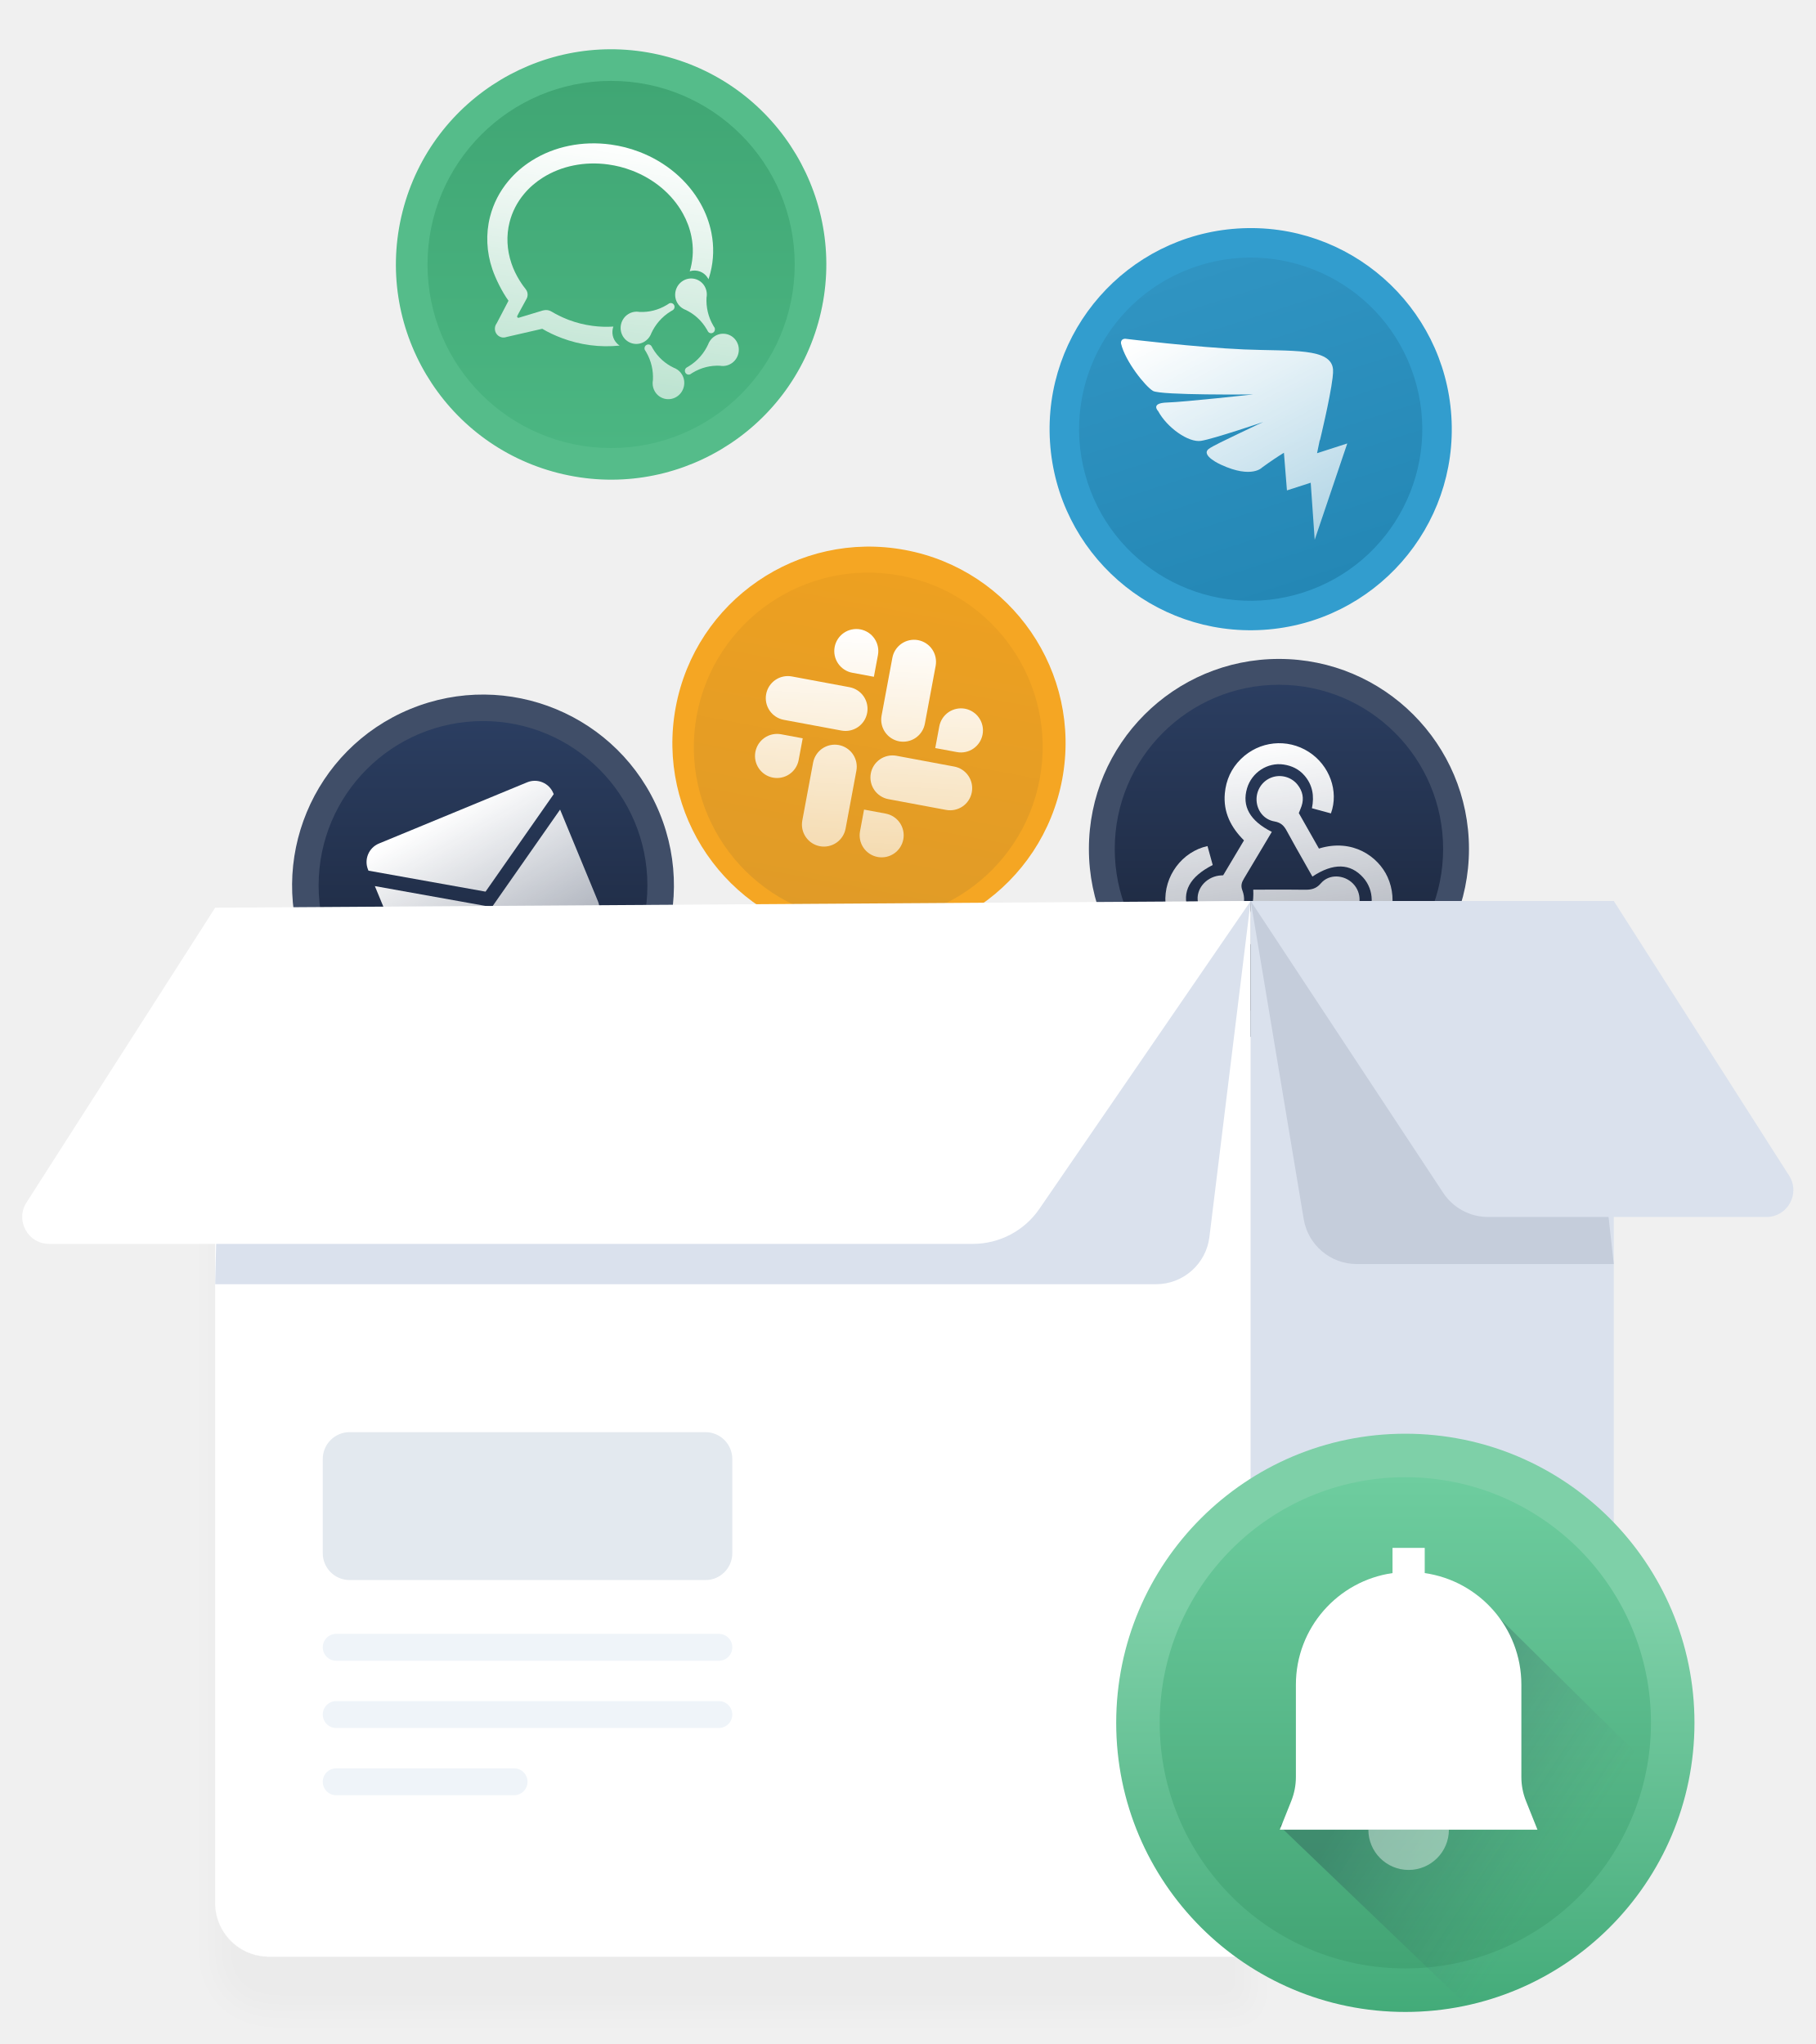
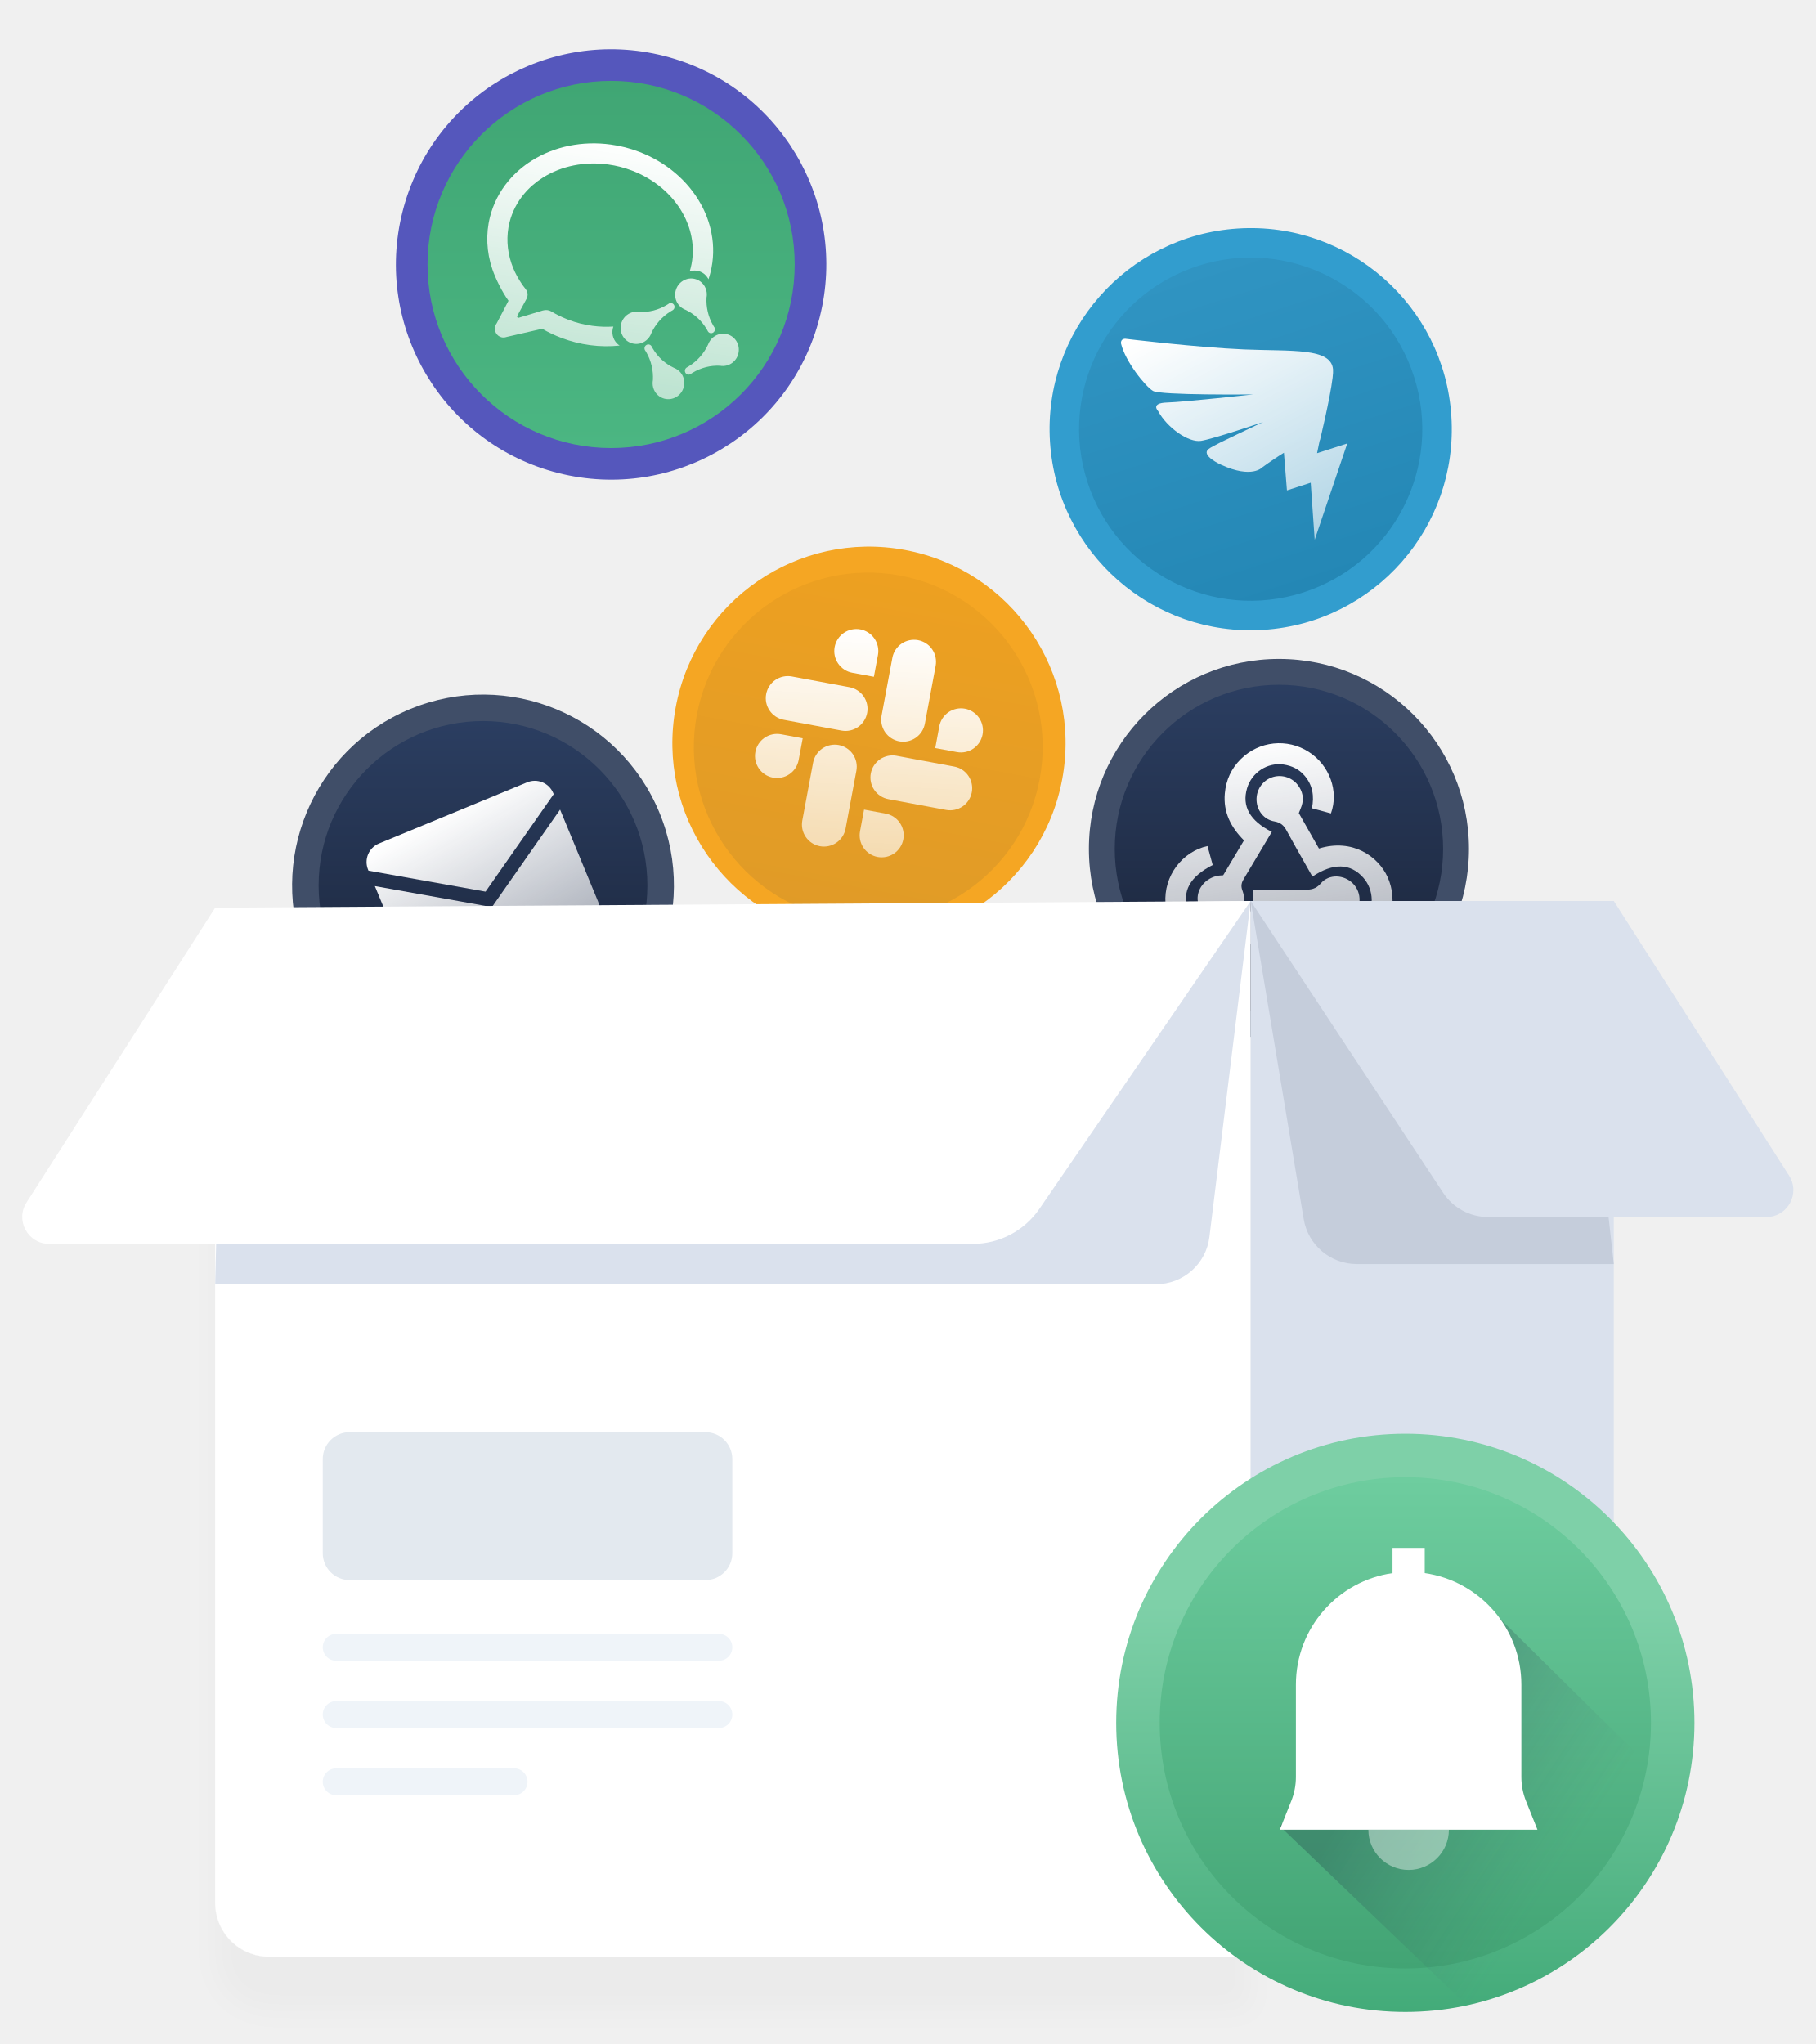
<svg xmlns="http://www.w3.org/2000/svg" width="135" height="152" viewBox="0 0 135 152" fill="none">
  <rect x="17.379" y="58.147" width="28.387" height="28.387" rx="14.194" transform="rotate(-22.4435 17.3794 58.1465)" fill="#404E68" />
  <circle cx="35.916" cy="65.845" r="12.224" fill="url(#paint0_linear_1115_130374)" />
  <path fill-rule="evenodd" clip-rule="evenodd" d="M41.648 60.204L44.463 67.02C44.778 67.781 44.416 68.652 43.655 68.966L32.635 73.518C31.874 73.832 31.003 73.47 30.689 72.71L27.874 65.894L36.58 67.454L41.648 60.204Z" fill="url(#paint1_linear_1115_130374)" />
  <path fill-rule="evenodd" clip-rule="evenodd" d="M28.178 62.728L39.198 58.176C39.959 57.862 40.83 58.224 41.144 58.985L41.174 59.057L36.106 66.306L27.399 64.746L27.37 64.674C27.055 63.914 27.418 63.042 28.178 62.728Z" fill="url(#paint2_linear_1115_130374)" />
  <rect x="80.97" y="49" width="28.262" height="28.262" rx="14.131" fill="#404E68" />
  <circle cx="95.101" cy="63.131" r="12.209" fill="url(#paint3_linear_1115_130374)" />
  <path d="M94.571 61.861C92.934 61.04 92.335 59.95 92.731 58.617C93.08 57.442 94.255 56.673 95.452 56.854C96.049 56.944 96.574 57.188 96.984 57.655C97.603 58.361 97.743 59.186 97.554 60.104L98.968 60.488C99.57 58.836 98.863 56.906 97.321 55.915C95.715 54.884 93.634 55.102 92.27 56.445C91.558 57.147 91.169 58.003 91.078 58.994C90.95 60.396 91.529 61.527 92.502 62.494L90.955 65.089C90.905 65.093 90.861 65.095 90.822 65.098C90.751 65.102 90.695 65.105 90.64 65.113C89.623 65.257 88.907 66.162 89.078 67.084C89.271 68.126 90.219 68.766 91.193 68.511C92.225 68.241 92.775 67.245 92.385 66.221C92.244 65.85 92.332 65.613 92.508 65.322C93.005 64.5 93.495 63.674 93.994 62.832C94.185 62.511 94.377 62.187 94.571 61.861Z" fill="url(#paint4_linear_1115_130374)" />
  <path d="M98.075 63.102C97.577 62.223 97.074 61.337 96.579 60.463C96.604 60.401 96.628 60.343 96.651 60.287C96.7 60.168 96.745 60.059 96.782 59.948C96.98 59.363 96.861 58.828 96.485 58.353C96.025 57.772 95.223 57.561 94.539 57.822C93.849 58.086 93.407 58.764 93.437 59.513C93.468 60.271 93.976 60.948 94.764 61.084C95.236 61.166 95.467 61.39 95.676 61.776C96.121 62.597 96.582 63.409 97.044 64.222L97.044 64.223C97.226 64.544 97.409 64.865 97.59 65.187C99.135 64.157 100.414 64.19 101.368 65.263C102.195 66.192 102.213 67.608 101.409 68.558C100.466 69.671 99.197 69.716 97.745 68.775C97.343 69.112 96.967 69.427 96.592 69.74C98.062 71.207 100.16 71.402 101.818 70.26C103.434 69.148 103.997 67.013 103.174 65.21C102.493 63.717 100.594 62.323 98.075 63.102Z" fill="url(#paint5_linear_1115_130374)" />
  <path d="M94.73 67.604H97.762C97.804 67.66 97.844 67.716 97.882 67.77C97.963 67.884 98.04 67.992 98.129 68.087C98.771 68.774 99.855 68.808 100.541 68.171C101.253 67.51 101.285 66.401 100.613 65.712C99.955 65.037 98.831 64.972 98.22 65.687C97.849 66.121 97.469 66.172 96.977 66.164C96.076 66.15 95.176 66.153 94.276 66.156C93.915 66.157 93.553 66.158 93.192 66.158C93.274 67.932 92.604 69.037 91.274 69.3C89.971 69.557 88.772 68.892 88.349 67.68C87.87 66.302 88.463 65.2 90.177 64.326C90.048 63.858 89.918 63.385 89.789 62.917C87.921 63.324 86.519 65.137 86.664 67.176C86.791 68.976 88.243 70.574 90.019 70.861C90.984 71.016 91.89 70.855 92.731 70.378C93.812 69.764 94.44 68.799 94.73 67.604Z" fill="url(#paint6_linear_1115_130374)" />
  <rect x="52.926" y="38.219" width="29.234" height="29.234" rx="14.617" transform="rotate(10.5597 52.9263 38.2188)" fill="#F5A623" />
  <circle cx="64.563" cy="55.552" r="12.969" transform="rotate(10.5597 64.5628 55.5522)" fill="url(#paint7_linear_1115_130374)" />
  <path d="M63.335 46.812C63.545 46.767 63.763 46.764 63.974 46.803C64.186 46.843 64.387 46.924 64.568 47.041C64.748 47.159 64.903 47.311 65.025 47.488C65.146 47.666 65.232 47.866 65.276 48.077C65.32 48.287 65.323 48.504 65.283 48.716L64.982 50.328L63.373 50.028C63.161 49.989 62.96 49.908 62.78 49.79C62.599 49.672 62.444 49.521 62.323 49.343C62.201 49.166 62.116 48.966 62.071 48.755C62.027 48.545 62.025 48.327 62.064 48.116C62.103 47.904 62.184 47.702 62.301 47.522C62.418 47.341 62.57 47.186 62.747 47.064C62.925 46.942 63.124 46.856 63.335 46.812Z" fill="url(#paint8_linear_1115_130374)" />
  <path d="M58.881 50.303L63.173 51.103C63.384 51.143 63.586 51.224 63.766 51.342C63.946 51.459 64.102 51.611 64.223 51.789C64.345 51.966 64.43 52.166 64.474 52.377C64.519 52.587 64.521 52.804 64.481 53.016C64.442 53.227 64.362 53.429 64.244 53.61C64.127 53.79 63.976 53.946 63.798 54.068C63.621 54.19 63.421 54.275 63.211 54.32C63 54.365 62.783 54.368 62.571 54.328L58.28 53.529C58.068 53.489 57.867 53.408 57.686 53.29C57.506 53.173 57.351 53.021 57.229 52.843C57.108 52.666 57.022 52.466 56.978 52.255C56.934 52.045 56.931 51.827 56.971 51.616C57.01 51.404 57.091 51.202 57.208 51.022C57.325 50.842 57.477 50.686 57.654 50.564C57.831 50.442 58.031 50.356 58.242 50.312C58.452 50.267 58.669 50.264 58.881 50.303Z" fill="url(#paint9_linear_1115_130374)" />
  <path d="M73.057 53.977C73.102 54.187 73.104 54.404 73.064 54.616C73.025 54.828 72.945 55.029 72.828 55.21C72.71 55.39 72.559 55.546 72.381 55.668C72.204 55.79 72.004 55.876 71.794 55.92C71.583 55.965 71.366 55.968 71.154 55.928L69.545 55.629L69.846 54.016C69.885 53.804 69.966 53.602 70.083 53.422C70.2 53.242 70.352 53.086 70.529 52.964C70.706 52.842 70.906 52.757 71.116 52.712C71.327 52.667 71.544 52.664 71.756 52.703C71.967 52.743 72.169 52.824 72.349 52.942C72.529 53.059 72.685 53.211 72.806 53.389C72.928 53.566 73.013 53.766 73.057 53.977Z" fill="url(#paint10_linear_1115_130374)" />
  <path d="M69.575 49.516L68.773 53.816C68.734 54.028 68.653 54.229 68.536 54.41C68.419 54.59 68.267 54.746 68.09 54.868C67.912 54.99 67.713 55.075 67.502 55.12C67.292 55.165 67.075 55.168 66.863 55.129C66.651 55.089 66.45 55.008 66.269 54.89C66.089 54.773 65.934 54.621 65.812 54.443C65.691 54.266 65.606 54.066 65.561 53.855C65.517 53.645 65.514 53.427 65.554 53.216L66.356 48.916C66.395 48.704 66.475 48.502 66.593 48.322C66.71 48.141 66.862 47.986 67.039 47.864C67.216 47.742 67.416 47.656 67.626 47.611C67.837 47.567 68.054 47.564 68.266 47.603C68.477 47.643 68.679 47.724 68.859 47.841C69.039 47.959 69.195 48.111 69.316 48.288C69.438 48.466 69.523 48.666 69.567 48.877C69.612 49.087 69.614 49.304 69.575 49.516Z" fill="url(#paint11_linear_1115_130374)" />
  <path d="M65.26 63.729C65.471 63.768 65.689 63.765 65.899 63.721C66.109 63.676 66.309 63.59 66.487 63.468C66.664 63.346 66.816 63.191 66.933 63.01C67.05 62.83 67.13 62.628 67.17 62.416C67.209 62.205 67.207 61.987 67.162 61.777C67.118 61.566 67.033 61.367 66.911 61.189C66.79 61.011 66.635 60.859 66.454 60.742C66.274 60.624 66.072 60.544 65.861 60.504L64.251 60.204L63.951 61.816C63.911 62.028 63.914 62.245 63.958 62.456C64.002 62.666 64.088 62.866 64.209 63.044C64.331 63.221 64.486 63.373 64.666 63.491C64.847 63.608 65.048 63.689 65.26 63.729Z" fill="url(#paint12_linear_1115_130374)" />
  <path d="M66.061 59.428L70.353 60.229C70.564 60.268 70.782 60.265 70.992 60.22C71.203 60.175 71.402 60.09 71.58 59.968C71.757 59.846 71.909 59.691 72.026 59.51C72.143 59.33 72.224 59.128 72.263 58.916C72.302 58.705 72.3 58.487 72.256 58.277C72.212 58.066 72.126 57.866 72.005 57.689C71.883 57.511 71.728 57.359 71.548 57.242C71.367 57.124 71.166 57.043 70.954 57.004L66.662 56.203C66.451 56.164 66.234 56.167 66.023 56.212C65.813 56.257 65.613 56.342 65.436 56.464C65.258 56.586 65.107 56.742 64.989 56.922C64.872 57.103 64.792 57.304 64.752 57.516C64.713 57.728 64.715 57.945 64.76 58.156C64.804 58.366 64.889 58.566 65.011 58.743C65.132 58.921 65.288 59.073 65.468 59.19C65.648 59.308 65.85 59.389 66.061 59.428Z" fill="url(#paint13_linear_1115_130374)" />
  <path fill-rule="evenodd" clip-rule="evenodd" d="M56.176 56.555C56.132 56.345 56.13 56.128 56.169 55.916C56.209 55.705 56.289 55.503 56.406 55.322C56.523 55.142 56.675 54.986 56.852 54.864C57.03 54.742 57.229 54.657 57.44 54.612C57.65 54.567 57.868 54.564 58.079 54.603L59.689 54.904L59.388 56.516C59.349 56.728 59.268 56.929 59.151 57.11C59.034 57.29 58.882 57.446 58.705 57.568C58.528 57.69 58.328 57.776 58.117 57.82C57.907 57.865 57.69 57.868 57.478 57.828C57.267 57.789 57.065 57.708 56.885 57.59C56.705 57.473 56.549 57.321 56.428 57.143C56.306 56.966 56.221 56.766 56.176 56.555Z" fill="url(#paint14_linear_1115_130374)" />
  <path d="M59.659 61.016L60.461 56.716C60.5 56.505 60.581 56.303 60.698 56.123C60.815 55.942 60.967 55.786 61.144 55.664C61.321 55.543 61.521 55.457 61.731 55.412C61.942 55.367 62.159 55.365 62.371 55.404C62.582 55.443 62.784 55.524 62.964 55.642C63.145 55.76 63.3 55.911 63.422 56.089C63.543 56.267 63.628 56.467 63.673 56.677C63.717 56.888 63.719 57.105 63.68 57.316L62.878 61.616C62.839 61.828 62.758 62.03 62.641 62.21C62.524 62.391 62.372 62.546 62.195 62.668C62.018 62.79 61.818 62.876 61.608 62.92C61.397 62.965 61.18 62.968 60.968 62.929C60.757 62.889 60.555 62.808 60.375 62.691C60.194 62.573 60.039 62.421 59.918 62.244C59.796 62.066 59.711 61.866 59.666 61.656C59.622 61.445 59.62 61.228 59.659 61.016Z" fill="url(#paint15_linear_1115_130374)" />
  <g filter="url(#filter0_d_1115_130374)">
    <path d="M16 141.5V68L93 67V145.5H20C17.791 145.5 16 143.709 16 141.5Z" fill="white" />
  </g>
  <path d="M89.931 91.988L93 67L16.5 75L16 95.5H85.961C87.982 95.5 89.685 93.993 89.931 91.988Z" fill="#DAE1ED" />
  <path d="M93 67L16 67.5L1.97 89.422C1.118 90.753 2.074 92.5 3.655 92.5H72.341C74.318 92.5 76.169 91.526 77.288 89.895L93 67Z" fill="white" />
  <path d="M93 145.5V67H120V140.5L93 145.5Z" fill="#DAE1ED" />
  <path d="M96.943 90.658L93 67H117L120 94H100.889C98.933 94 97.264 92.586 96.943 90.658Z" fill="#C5CDDB" />
  <path d="M107.314 88.702L93 67H120L133.037 87.424C133.886 88.755 132.93 90.5 131.351 90.5H110.653C109.309 90.5 108.055 89.825 107.314 88.702Z" fill="#DAE1ED" />
  <rect x="24" y="106.5" width="30.454" height="11" rx="2" fill="#E3E9EF" />
  <rect x="24" y="121.5" width="30.454" height="2" rx="1" fill="#EFF4F9" />
  <rect x="24" y="126.5" width="30.454" height="2" rx="1" fill="#EFF4F9" />
  <rect x="24" y="131.5" width="15.227" height="2" rx="1" fill="#EFF4F9" />
  <circle cx="104.5" cy="128.117" r="21.5" fill="url(#paint16_linear_1115_130374)" />
  <circle cx="104.5" cy="128.116" r="18.265" fill="url(#paint17_linear_1115_130374)" />
  <mask id="mask0_1115_130374" style="mask-type:alpha" maskUnits="userSpaceOnUse" x="83" y="106" width="43" height="44">
    <circle cx="104.5" cy="128.117" r="21.5" fill="url(#paint18_linear_1115_130374)" />
  </mask>
  <g mask="url(#mask0_1115_130374)">
    <path d="M134.926 143.474L109.68 118.531L95.164 135.799L118.516 158.184L134.926 143.474Z" fill="url(#paint19_linear_1115_130374)" fill-opacity="0.24" />
  </g>
  <path fill-rule="evenodd" clip-rule="evenodd" d="M101.751 136.062C101.751 136.063 101.751 136.063 101.751 136.063C101.751 137.716 103.092 139.056 104.745 139.056C106.399 139.056 107.739 137.716 107.739 136.063C107.739 136.063 107.739 136.063 107.739 136.062H101.751Z" fill="white" fill-opacity="0.4" />
  <path fill-rule="evenodd" clip-rule="evenodd" d="M105.942 116.981C110.005 117.562 113.128 121.056 113.128 125.279V132.147C113.128 132.756 113.244 133.36 113.47 133.926L114.325 136.063H95.164L96.019 133.926C96.245 133.36 96.362 132.756 96.362 132.147V125.279C96.362 121.056 99.485 117.562 103.547 116.981V115.105H105.942V116.981Z" fill="white" />
-   <rect x="33.866" y="0.225" width="32" height="32" rx="16" transform="rotate(14.2298 33.8662 0.224609)" fill="#55BC8A" />
+   <rect x="33.866" y="0.225" width="32" height="32" rx="16" transform="rotate(14.2298 33.8662 0.224609)" fill="#5557bc" />
  <circle cx="45.442" cy="19.667" r="13.652" fill="url(#paint20_linear_1115_130374)" />
  <path d="M52.098 15.145C52.481 15.83 52.75 16.556 52.898 17.302C53.097 18.305 53.073 19.308 52.825 20.284C52.784 20.448 52.735 20.61 52.681 20.77C52.678 20.763 52.674 20.755 52.67 20.748C52.662 20.73 52.654 20.712 52.644 20.695C52.363 20.211 51.796 20.01 51.288 20.173C51.292 20.159 51.297 20.145 51.301 20.131C51.321 20.066 51.341 20.002 51.357 19.937C51.551 19.17 51.57 18.381 51.413 17.59C51.295 16.994 51.079 16.412 50.771 15.861C49.976 14.437 48.634 13.309 46.992 12.683C46.694 12.57 46.395 12.475 46.103 12.401C45.825 12.33 45.53 12.273 45.226 12.231C43.478 11.989 41.753 12.335 40.367 13.207C39.832 13.543 39.364 13.95 38.974 14.416C38.453 15.04 38.089 15.748 37.892 16.522C37.639 17.519 37.688 18.581 38.034 19.594C38.18 20.025 38.379 20.442 38.625 20.84C38.712 20.982 38.805 21.122 38.904 21.259C38.969 21.348 39.032 21.43 39.095 21.509C39.22 21.663 39.265 21.873 39.215 22.07C39.197 22.142 39.166 22.201 39.138 22.251L38.57 23.291L38.457 23.506C38.443 23.562 38.474 23.619 38.526 23.632C38.543 23.636 38.562 23.634 38.598 23.623L38.6 23.622L40.33 23.099C40.342 23.095 40.354 23.093 40.366 23.09C40.372 23.089 40.379 23.087 40.386 23.086C40.531 23.05 40.665 23.047 40.795 23.08C40.878 23.101 40.956 23.134 41.026 23.179C41.373 23.387 41.742 23.568 42.122 23.721C42.14 23.728 42.158 23.736 42.176 23.743C42.215 23.759 42.255 23.776 42.295 23.791C42.573 23.895 42.86 23.985 43.147 24.058C43.439 24.132 43.747 24.191 44.063 24.233C44.584 24.303 45.101 24.318 45.609 24.285C45.456 24.716 45.55 25.215 45.892 25.551C45.949 25.608 46.011 25.657 46.076 25.699C45.359 25.773 44.625 25.767 43.886 25.668C43.509 25.618 43.141 25.548 42.792 25.459C42.449 25.372 42.106 25.265 41.773 25.139C41.262 24.946 40.786 24.725 40.32 24.45L37.677 25.057C37.666 25.061 37.656 25.064 37.645 25.067C37.64 25.068 37.635 25.07 37.63 25.071C37.629 25.071 37.627 25.072 37.625 25.072C37.623 25.073 37.622 25.073 37.62 25.074C37.514 25.104 37.401 25.111 37.287 25.082C36.938 24.993 36.729 24.633 36.82 24.277C36.823 24.264 36.828 24.251 36.833 24.239C36.836 24.232 36.839 24.225 36.841 24.218C36.843 24.214 36.844 24.21 36.846 24.205C36.853 24.184 36.861 24.162 36.871 24.142C36.89 24.102 36.913 24.066 36.94 24.031L37.133 23.665L37.812 22.364C37.345 21.722 36.858 20.745 36.611 20.021C36.175 18.742 36.114 17.396 36.436 16.128C36.686 15.143 37.148 14.242 37.809 13.451C38.297 12.868 38.881 12.361 39.546 11.942C41.232 10.882 43.319 10.459 45.423 10.75C45.785 10.8 46.137 10.869 46.47 10.953C46.819 11.042 47.177 11.155 47.532 11.29C49.509 12.044 51.131 13.413 52.098 15.145Z" fill="url(#paint21_linear_1115_130374)" />
  <path d="M53.123 24.344C53.128 24.353 53.133 24.362 53.136 24.371C53.196 24.502 53.148 24.662 53.023 24.738C52.889 24.82 52.716 24.776 52.638 24.64C52.612 24.592 52.586 24.543 52.558 24.495C52.171 23.83 51.611 23.336 50.969 23.037C50.946 23.028 50.924 23.019 50.902 23.009C50.881 23 50.859 22.989 50.838 22.978C50.649 22.88 50.484 22.728 50.367 22.528C50.038 21.96 50.225 21.223 50.785 20.881C51.346 20.539 52.067 20.722 52.397 21.29C52.504 21.475 52.556 21.678 52.559 21.88C52.559 21.923 52.558 21.966 52.554 22.009C52.55 22.049 52.545 22.087 52.537 22.126C52.498 22.831 52.656 23.554 53.034 24.205C53.053 24.238 53.073 24.27 53.093 24.302C53.104 24.315 53.114 24.329 53.123 24.344Z" fill="url(#paint22_linear_1115_130374)" />
  <path d="M51.327 27.831C51.336 27.827 51.345 27.822 51.354 27.817C51.369 27.808 51.382 27.797 51.395 27.786C51.427 27.765 51.459 27.745 51.492 27.725C52.134 27.333 52.844 27.165 53.536 27.197C53.574 27.204 53.612 27.209 53.65 27.213C53.692 27.216 53.734 27.218 53.777 27.217C53.975 27.212 54.175 27.157 54.358 27.045C54.918 26.703 55.105 25.966 54.776 25.398C54.446 24.83 53.724 24.647 53.164 24.989C52.967 25.11 52.816 25.28 52.717 25.474C52.706 25.495 52.696 25.517 52.686 25.54C52.676 25.562 52.667 25.585 52.659 25.608C52.358 26.265 51.868 26.842 51.211 27.242C51.164 27.271 51.116 27.299 51.068 27.326C50.934 27.407 50.889 27.584 50.968 27.719C51.042 27.846 51.198 27.893 51.327 27.831Z" fill="url(#paint23_linear_1115_130374)" />
  <path d="M47.965 26.049C47.96 26.041 47.955 26.032 47.951 26.023C47.892 25.891 47.94 25.732 48.065 25.656C48.199 25.574 48.371 25.618 48.45 25.753C48.475 25.802 48.502 25.851 48.53 25.899C48.916 26.564 49.477 27.058 50.119 27.357C50.141 27.366 50.163 27.375 50.185 27.384C50.207 27.394 50.229 27.404 50.25 27.415C50.439 27.514 50.604 27.666 50.72 27.866C51.05 28.433 50.863 29.171 50.303 29.513C49.742 29.855 49.021 29.672 48.691 29.104C48.584 28.919 48.531 28.715 48.529 28.514C48.528 28.47 48.53 28.427 48.534 28.384C48.538 28.345 48.543 28.306 48.551 28.268C48.59 27.562 48.432 26.84 48.054 26.189C48.035 26.156 48.015 26.123 47.995 26.091C47.984 26.078 47.974 26.065 47.965 26.049Z" fill="url(#paint24_linear_1115_130374)" />
  <path d="M49.761 22.563C49.752 22.567 49.743 22.572 49.734 22.577C49.719 22.586 49.706 22.596 49.693 22.608C49.661 22.629 49.629 22.649 49.596 22.669C48.954 23.061 48.244 23.229 47.552 23.197C47.514 23.19 47.476 23.185 47.438 23.181C47.396 23.178 47.353 23.176 47.311 23.177C47.113 23.182 46.913 23.237 46.73 23.349C46.17 23.691 45.983 24.428 46.312 24.996C46.642 25.564 47.364 25.747 47.924 25.405C48.121 25.284 48.272 25.114 48.371 24.92C48.382 24.898 48.392 24.877 48.402 24.854C48.411 24.832 48.421 24.809 48.429 24.786C48.73 24.129 49.22 23.552 49.877 23.151C49.924 23.123 49.972 23.095 50.02 23.068C50.154 22.987 50.199 22.81 50.12 22.675C50.046 22.548 49.89 22.501 49.761 22.563Z" fill="url(#paint25_linear_1115_130374)" />
  <rect x="77.118" y="17.953" width="29.906" height="29.906" rx="14.953" transform="rotate(-3.68175 77.1177 17.9531)" fill="#329DCE" />
  <circle cx="93" cy="31.915" r="12.758" transform="rotate(-17.9115 93.0002 31.9153)" fill="url(#paint26_linear_1115_130374)" />
  <path d="M92.508 25.985C88.971 25.836 83.657 25.19 83.657 25.19C83.3 25.209 83.359 25.547 83.359 25.547C83.674 26.879 85.163 28.73 85.734 29.069C86.303 29.408 93.183 29.33 93.183 29.33C93.183 29.33 88.056 29.898 86.787 29.933C85.515 29.968 86.117 30.567 86.117 30.567C86.779 31.801 88.378 32.929 89.308 32.784C90.235 32.639 93.934 31.382 93.934 31.382C93.934 31.382 93.221 31.709 92.068 32.264C91.216 32.676 90.127 33.185 89.869 33.393C89.263 33.882 90.8 34.561 90.8 34.561C93.098 35.621 93.858 34.758 93.858 34.758C94.48 34.306 95.014 33.95 95.472 33.668L95.696 36.468L97.464 35.897L97.76 40.141L100.182 32.977L97.936 33.703L98.136 32.73C98.146 32.738 98.15 32.744 98.15 32.744C98.15 32.744 98.906 29.634 99.088 28.113L99.094 28.088L99.092 28.089C99.122 27.825 99.136 27.612 99.124 27.473C98.989 25.843 96.048 26.134 92.508 25.985Z" fill="url(#paint27_linear_1115_130374)" />
  <defs>
    <filter id="filter0_d_1115_130374" x="14" y="67" width="81" height="84.5" filterUnits="userSpaceOnUse" color-interpolation-filters="sRGB">
      <feFlood flood-opacity="0" result="BackgroundImageFix" />
      <feColorMatrix in="SourceAlpha" type="matrix" values="0 0 0 0 0 0 0 0 0 0 0 0 0 0 0 0 0 0 127 0" result="hardAlpha" />
      <feOffset dy="4" />
      <feGaussianBlur stdDeviation="1" />
      <feComposite in2="hardAlpha" operator="out" />
      <feColorMatrix type="matrix" values="0 0 0 0 0 0 0 0 0 0 0 0 0 0 0 0 0 0 0.02 0" />
      <feBlend mode="normal" in2="BackgroundImageFix" result="effect1_dropShadow_1115_130374" />
      <feBlend mode="normal" in="SourceGraphic" in2="effect1_dropShadow_1115_130374" result="shape" />
    </filter>
    <linearGradient id="paint0_linear_1115_130374" x1="35.916" y1="53.621" x2="35.916" y2="78.069" gradientUnits="userSpaceOnUse">
      <stop stop-color="#2B3E61" />
      <stop offset="1" stop-color="#1A2337" />
    </linearGradient>
    <linearGradient id="paint1_linear_1115_130374" x1="33.546" y1="60.108" x2="39.517" y2="71.079" gradientUnits="userSpaceOnUse">
      <stop stop-color="white" />
      <stop offset="1" stop-color="white" stop-opacity="0.63" />
    </linearGradient>
    <linearGradient id="paint2_linear_1115_130374" x1="33.546" y1="60.108" x2="39.517" y2="71.079" gradientUnits="userSpaceOnUse">
      <stop stop-color="white" />
      <stop offset="1" stop-color="white" stop-opacity="0.63" />
    </linearGradient>
    <linearGradient id="paint3_linear_1115_130374" x1="95.101" y1="50.922" x2="95.101" y2="75.34" gradientUnits="userSpaceOnUse">
      <stop stop-color="#2B3E61" />
      <stop offset="1" stop-color="#1A2337" />
    </linearGradient>
    <linearGradient id="paint4_linear_1115_130374" x1="95.101" y1="54.766" x2="97.222" y2="71.421" gradientUnits="userSpaceOnUse">
      <stop stop-color="white" />
      <stop offset="1" stop-color="white" stop-opacity="0.63" />
    </linearGradient>
    <linearGradient id="paint5_linear_1115_130374" x1="95.101" y1="54.766" x2="97.222" y2="71.421" gradientUnits="userSpaceOnUse">
      <stop stop-color="white" />
      <stop offset="1" stop-color="white" stop-opacity="0.63" />
    </linearGradient>
    <linearGradient id="paint6_linear_1115_130374" x1="95.101" y1="54.766" x2="97.222" y2="71.421" gradientUnits="userSpaceOnUse">
      <stop stop-color="white" />
      <stop offset="1" stop-color="white" stop-opacity="0.63" />
    </linearGradient>
    <linearGradient id="paint7_linear_1115_130374" x1="64.563" y1="42.583" x2="64.563" y2="68.521" gradientUnits="userSpaceOnUse">
      <stop stop-color="#EDA021" />
      <stop offset="1" stop-color="#E09B27" />
    </linearGradient>
    <linearGradient id="paint8_linear_1115_130374" x1="66.216" y1="46.689" x2="65.375" y2="64.156" gradientUnits="userSpaceOnUse">
      <stop stop-color="white" />
      <stop offset="1" stop-color="white" stop-opacity="0.63" />
    </linearGradient>
    <linearGradient id="paint9_linear_1115_130374" x1="66.216" y1="46.689" x2="65.375" y2="64.156" gradientUnits="userSpaceOnUse">
      <stop stop-color="white" />
      <stop offset="1" stop-color="white" stop-opacity="0.63" />
    </linearGradient>
    <linearGradient id="paint10_linear_1115_130374" x1="66.216" y1="46.689" x2="65.375" y2="64.156" gradientUnits="userSpaceOnUse">
      <stop stop-color="white" />
      <stop offset="1" stop-color="white" stop-opacity="0.63" />
    </linearGradient>
    <linearGradient id="paint11_linear_1115_130374" x1="66.216" y1="46.689" x2="65.375" y2="64.156" gradientUnits="userSpaceOnUse">
      <stop stop-color="white" />
      <stop offset="1" stop-color="white" stop-opacity="0.63" />
    </linearGradient>
    <linearGradient id="paint12_linear_1115_130374" x1="66.216" y1="46.689" x2="65.375" y2="64.156" gradientUnits="userSpaceOnUse">
      <stop stop-color="white" />
      <stop offset="1" stop-color="white" stop-opacity="0.63" />
    </linearGradient>
    <linearGradient id="paint13_linear_1115_130374" x1="66.216" y1="46.689" x2="65.375" y2="64.156" gradientUnits="userSpaceOnUse">
      <stop stop-color="white" />
      <stop offset="1" stop-color="white" stop-opacity="0.63" />
    </linearGradient>
    <linearGradient id="paint14_linear_1115_130374" x1="66.216" y1="46.689" x2="65.375" y2="64.156" gradientUnits="userSpaceOnUse">
      <stop stop-color="white" />
      <stop offset="1" stop-color="white" stop-opacity="0.63" />
    </linearGradient>
    <linearGradient id="paint15_linear_1115_130374" x1="66.216" y1="46.689" x2="65.375" y2="64.156" gradientUnits="userSpaceOnUse">
      <stop stop-color="white" />
      <stop offset="1" stop-color="white" stop-opacity="0.63" />
    </linearGradient>
    <linearGradient id="paint16_linear_1115_130374" x1="104.5" y1="106.617" x2="104.5" y2="149.617" gradientUnits="userSpaceOnUse">
      <stop offset="0.297" stop-color="#7ED0A8" />
      <stop offset="1" stop-color="#43AB79" />
    </linearGradient>
    <linearGradient id="paint17_linear_1115_130374" x1="104.5" y1="109.852" x2="104.5" y2="146.381" gradientUnits="userSpaceOnUse">
      <stop stop-color="#6ECD9F" />
      <stop offset="1" stop-color="#42A474" />
    </linearGradient>
    <linearGradient id="paint18_linear_1115_130374" x1="104.5" y1="106.617" x2="104.5" y2="149.617" gradientUnits="userSpaceOnUse">
      <stop offset="0.297" stop-color="#7ED0A8" />
      <stop offset="1" stop-color="#43AB79" />
    </linearGradient>
    <linearGradient id="paint19_linear_1115_130374" x1="103.433" y1="129.461" x2="129.456" y2="146.492" gradientUnits="userSpaceOnUse">
      <stop stop-color="#0F1D37" />
      <stop offset="0.505" stop-color="#404E68" stop-opacity="0" />
      <stop offset="1" stop-color="#999DA3" stop-opacity="0" />
    </linearGradient>
    <linearGradient id="paint20_linear_1115_130374" x1="45.442" y1="6.016" x2="45.442" y2="33.319" gradientUnits="userSpaceOnUse">
      <stop stop-color="#40A674" />
      <stop offset="1" stop-color="#4BB682" />
    </linearGradient>
    <linearGradient id="paint21_linear_1115_130374" x1="48.299" y1="10.844" x2="45.847" y2="29.279" gradientUnits="userSpaceOnUse">
      <stop stop-color="white" />
      <stop offset="1" stop-color="white" stop-opacity="0.63" />
    </linearGradient>
    <linearGradient id="paint22_linear_1115_130374" x1="48.299" y1="10.844" x2="45.847" y2="29.279" gradientUnits="userSpaceOnUse">
      <stop stop-color="white" />
      <stop offset="1" stop-color="white" stop-opacity="0.63" />
    </linearGradient>
    <linearGradient id="paint23_linear_1115_130374" x1="48.299" y1="10.844" x2="45.847" y2="29.279" gradientUnits="userSpaceOnUse">
      <stop stop-color="white" />
      <stop offset="1" stop-color="white" stop-opacity="0.63" />
    </linearGradient>
    <linearGradient id="paint24_linear_1115_130374" x1="48.299" y1="10.844" x2="45.847" y2="29.279" gradientUnits="userSpaceOnUse">
      <stop stop-color="white" />
      <stop offset="1" stop-color="white" stop-opacity="0.63" />
    </linearGradient>
    <linearGradient id="paint25_linear_1115_130374" x1="48.299" y1="10.844" x2="45.847" y2="29.279" gradientUnits="userSpaceOnUse">
      <stop stop-color="white" />
      <stop offset="1" stop-color="white" stop-opacity="0.63" />
    </linearGradient>
    <linearGradient id="paint26_linear_1115_130374" x1="93" y1="19.157" x2="93" y2="44.674" gradientUnits="userSpaceOnUse">
      <stop stop-color="#3094C2" />
      <stop offset="1" stop-color="#2487B5" />
    </linearGradient>
    <linearGradient id="paint27_linear_1115_130374" x1="89.961" y1="22.513" x2="99.17" y2="39.916" gradientUnits="userSpaceOnUse">
      <stop stop-color="white" />
      <stop offset="1" stop-color="white" stop-opacity="0.63" />
    </linearGradient>
  </defs>
</svg>
